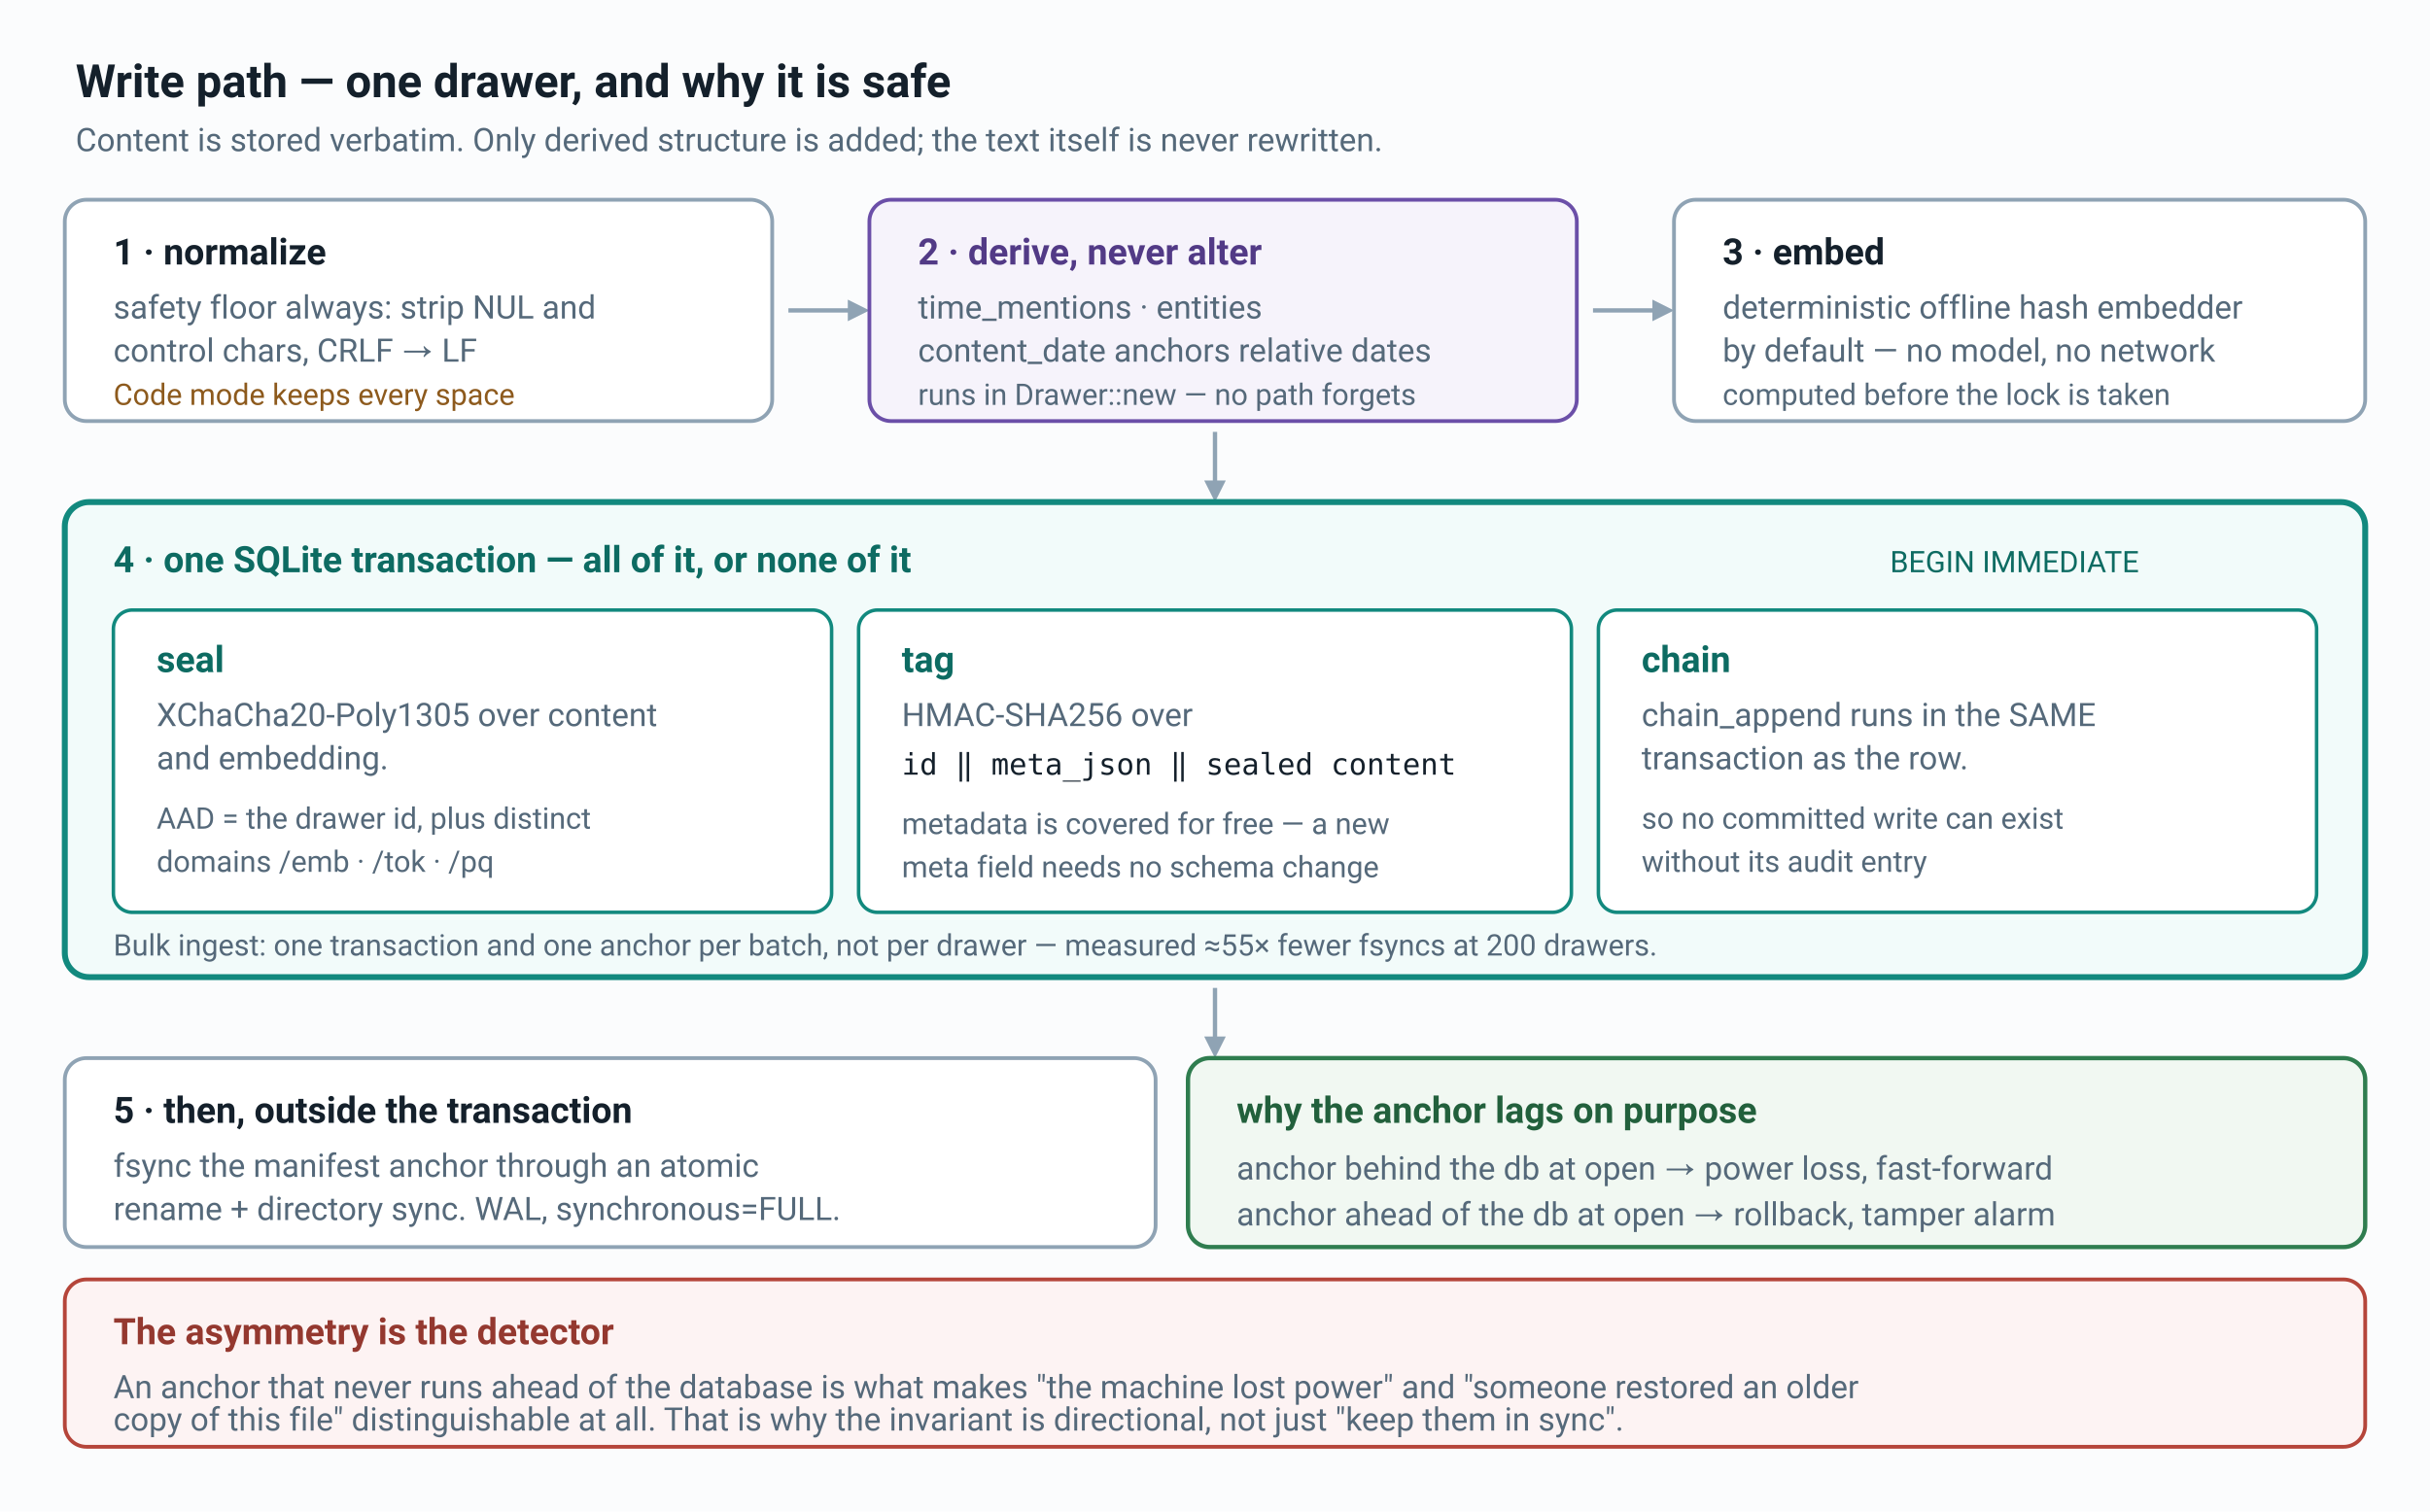
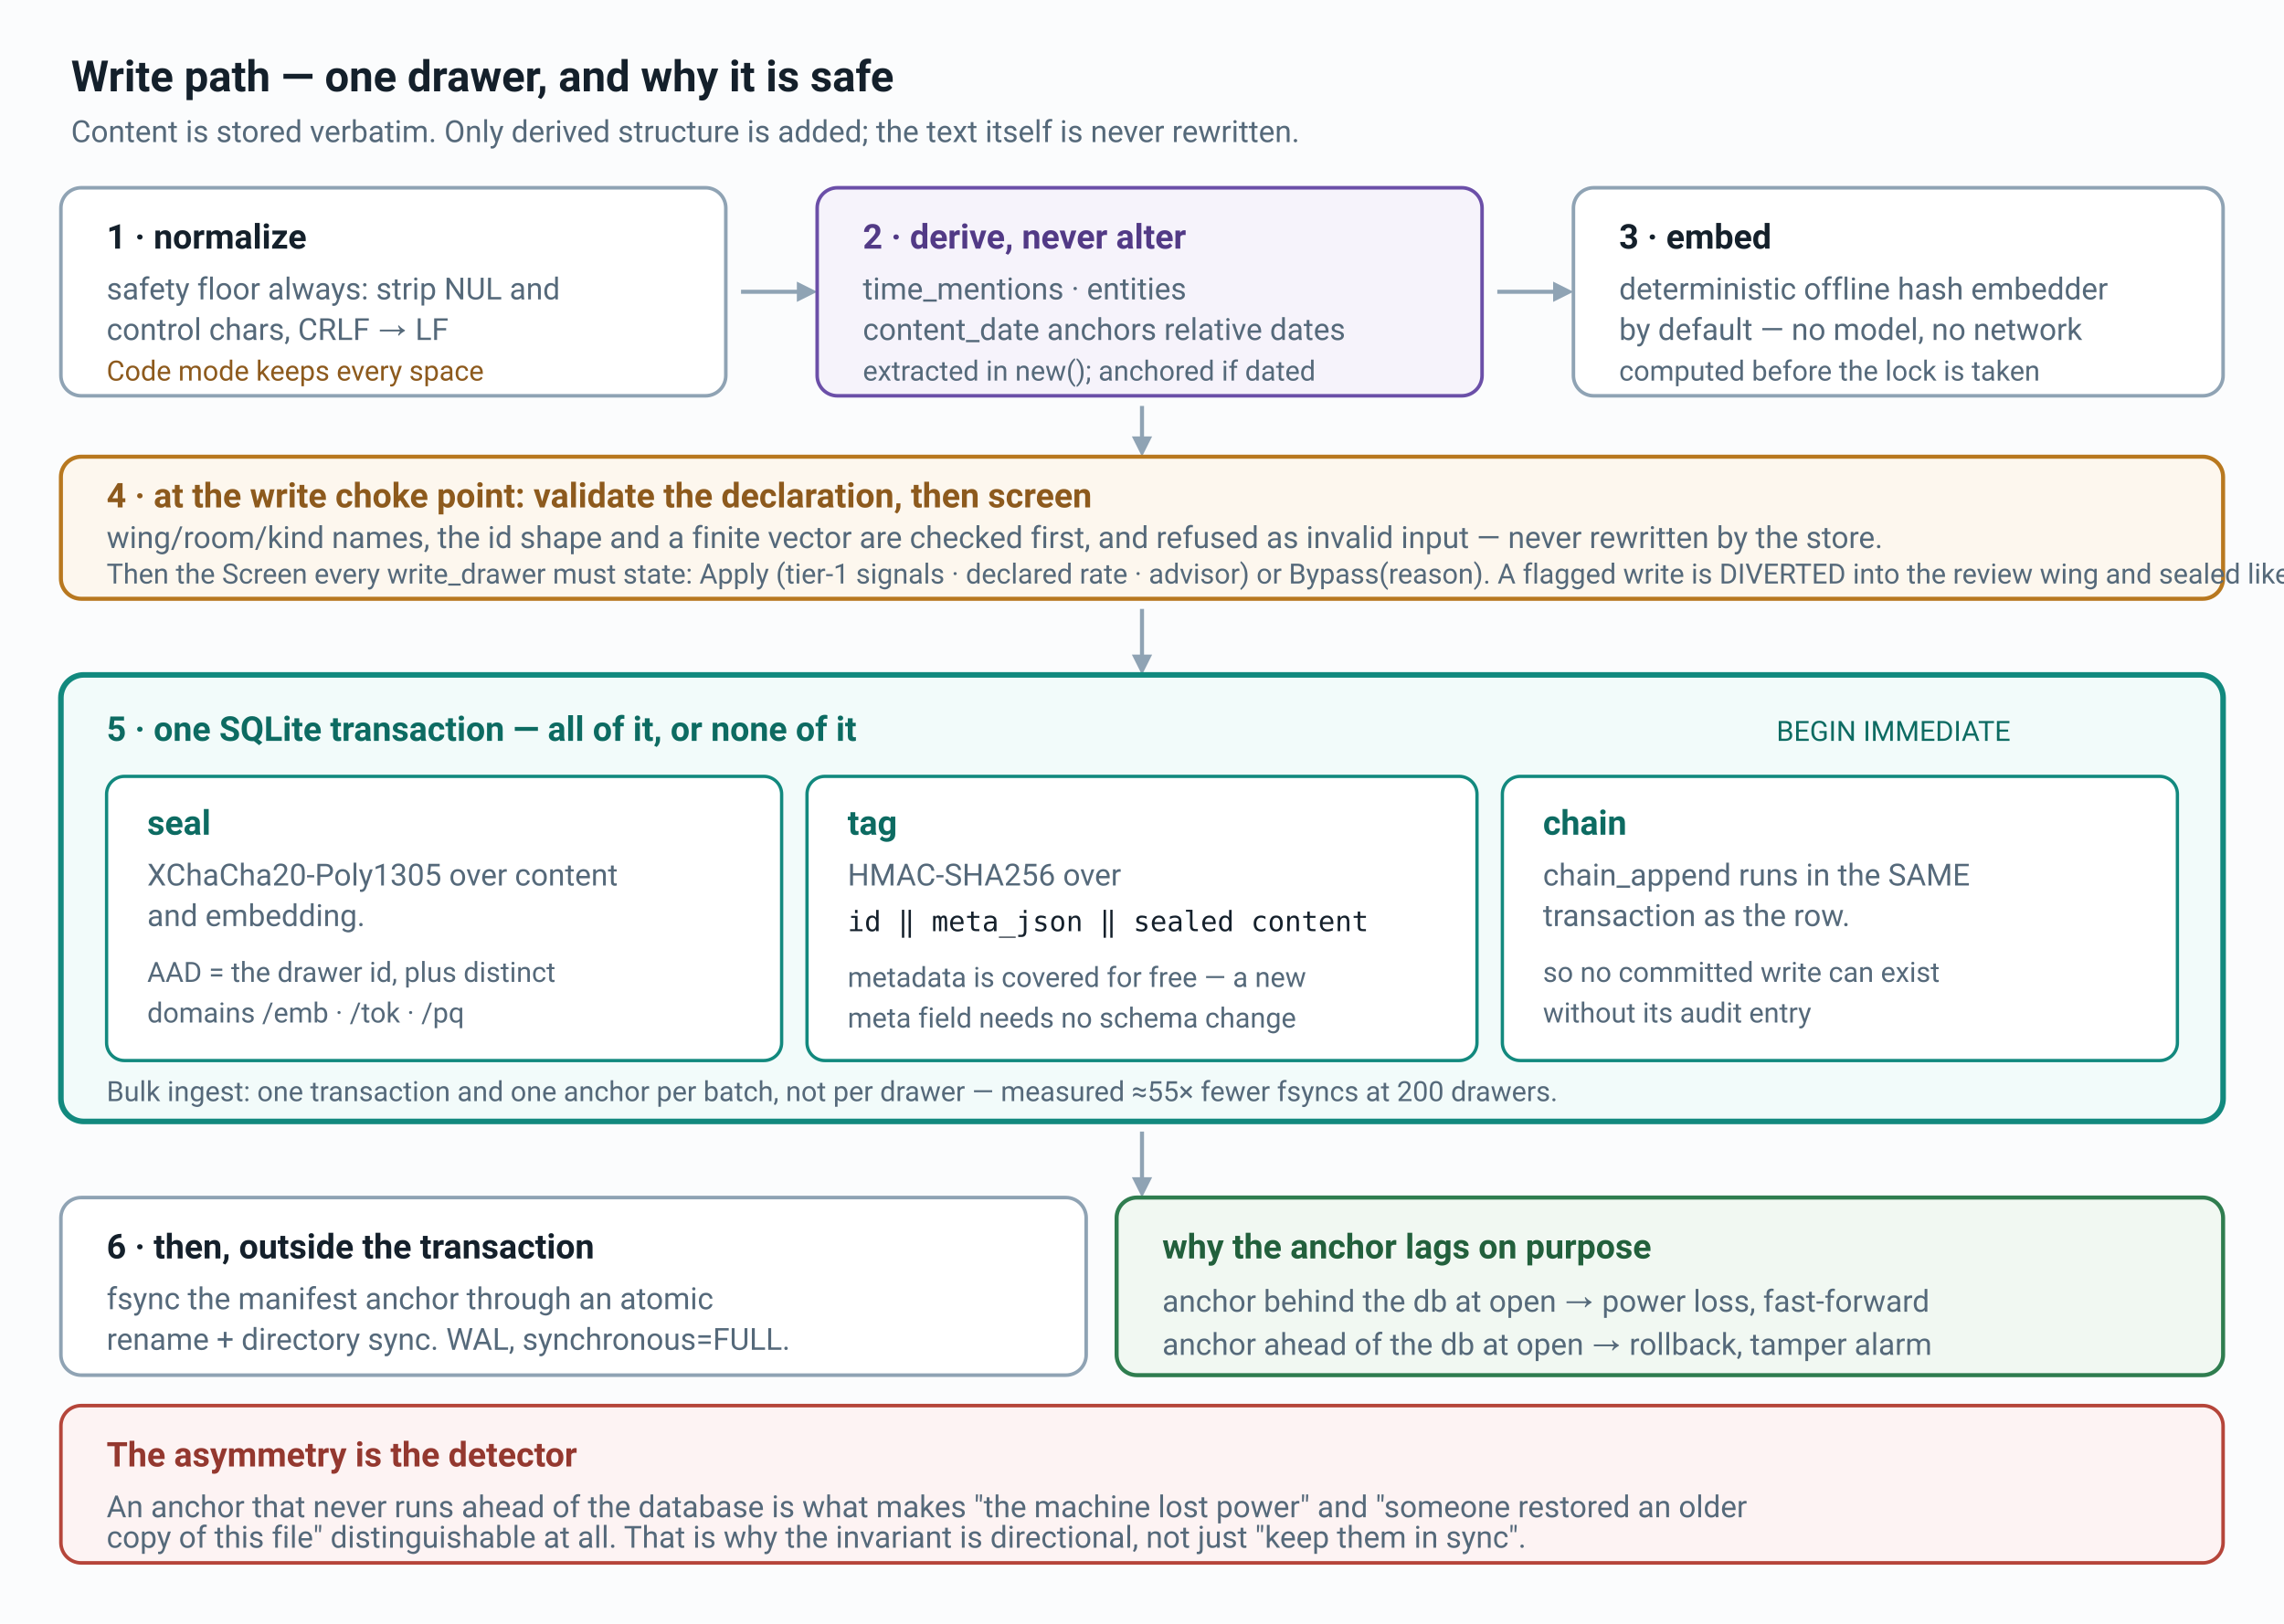
- <svg xmlns="http://www.w3.org/2000/svg" viewBox="0 0 900 560" width="900" height="560" role="img" aria-labelledby="t d">
+ <svg xmlns="http://www.w3.org/2000/svg" viewBox="0 0 900 640" width="900" height="640" role="img" aria-labelledby="t d">
  <style>
  .f { font-family: -apple-system, BlinkMacSystemFont, "Segoe UI", Roboto, Helvetica, Arial, sans-serif; }
  .h { font-size: 17px; font-weight: 600; }
  .l { font-size: 13.5px; font-weight: 600; }
  .b { font-size: 12px; }
  .s { font-size: 11px; }
  .mono { font-family: ui-monospace, SFMono-Regular, Menlo, Consolas, monospace; font-size: 11px; }
  .ink { fill: var(--d-ink,#14202b); }
  .dim { fill: var(--d-dim,#55697a); }
  @media (prefers-color-scheme: dark) {
    svg { --d-bg:#0f1419; --d-card:#161c23; --d-card2:#1b222b; --d-line:#2b3540;
      --d-line2:#4a5b6b; --d-ink:#e4ebf1; --d-dim:#9aabba; --d-on:#0f1419;
      --d-teal:#2ba99c; --d-teal-bg:#0e2523; --d-teal-bg2:#123430; --d-teal-ink:#6fd8cc;
      --d-blue:#6d94c8; --d-blue-bg:#131d2b; --d-blue-ink:#9dbde3;
      --d-amber:#d1953f; --d-amber-bg:#261c0f; --d-amber-ink:#e8bc78;
      --d-violet:#9277c9; --d-violet-bg:#1c1730; --d-violet-bg2:#241d3d; --d-violet-ink:#b9a3e3;
      --d-green:#4fa570; --d-green-bg:#10231a; --d-green-bg2:#153021; --d-green-ink:#86cf9f;
      --d-red:#d1685c; --d-red-bg:#2a1614; --d-red-ink:#eb9a90; }
  }
</style>
-   <rect width="900" height="560" fill="var(--d-bg,#fbfcfd)" />
+   <rect width="900" height="640" fill="var(--d-bg,#fbfcfd)" />
  <text x="28" y="36" class="f h ink">Write path — one drawer, and why it is safe</text>
  <text x="28" y="56" class="f b dim">Content is stored verbatim. Only derived structure is added; the text itself is never rewritten.</text>
  <rect x="24" y="74" width="262" height="82" rx="8" fill="var(--d-card,#ffffff)" stroke="var(--d-line2,#8fa3b4)" stroke-width="1.4" />
  <text x="42" y="98" class="f l ink">1 · normalize</text>
  <text x="42" y="118" class="f b dim">safety floor always: strip NUL and</text>
  <text x="42" y="134" class="f b dim">control chars, CRLF → LF</text>
  <text x="42" y="150" class="f s" fill="var(--d-amber-ink,#8d5a1d)">Code mode keeps every space</text>
  <path d="M292 115 L318 115" stroke="var(--d-line2,#8fa3b4)" stroke-width="1.6" marker-end="url(#a)" />
  <rect x="322" y="74" width="262" height="82" rx="8" fill="var(--d-violet-bg,#f6f3fb)" stroke="var(--d-violet,#6b4fa8)" stroke-width="1.4" />
  <text x="340" y="98" class="f l" fill="var(--d-violet-ink,#523a86)">2 · derive, never alter</text>
  <text x="340" y="118" class="f b dim">time_mentions · entities</text>
  <text x="340" y="134" class="f b dim">content_date anchors relative dates</text>
-   <text x="340" y="150" class="f s dim">runs in Drawer::new — no path forgets</text>
+   <text x="340" y="150" class="f s dim">extracted in new(); anchored if dated</text>
  <path d="M590 115 L616 115" stroke="var(--d-line2,#8fa3b4)" stroke-width="1.6" marker-end="url(#a)" />
  <rect x="620" y="74" width="256" height="82" rx="8" fill="var(--d-card,#ffffff)" stroke="var(--d-line2,#8fa3b4)" stroke-width="1.4" />
  <text x="638" y="98" class="f l ink">3 · embed</text>
  <text x="638" y="118" class="f b dim">deterministic offline hash embedder</text>
  <text x="638" y="134" class="f b dim">by default — no model, no network</text>
  <text x="638" y="150" class="f s dim">computed before the lock is taken</text>
-   <path d="M450 160 L450 182" stroke="var(--d-line2,#8fa3b4)" stroke-width="1.6" marker-end="url(#a)" />
-   <rect x="24" y="186" width="852" height="176" rx="9" fill="var(--d-teal-bg,#f2fbfa)" stroke="var(--d-teal,#12897e)" stroke-width="2.2" />
-   <text x="42" y="212" class="f l" fill="var(--d-teal-ink,#0d6b62)">4 · one SQLite transaction — all of it, or none of it</text>
-   <text x="700" y="212" class="f s" fill="var(--d-teal-ink,#0d6b62)">BEGIN IMMEDIATE</text>
-   <rect x="42" y="226" width="266" height="112" rx="7" fill="var(--d-card,#ffffff)" stroke="var(--d-teal,#12897e)" stroke-width="1.3" />
-   <text x="58" y="249" class="f l" fill="var(--d-teal-ink,#0d6b62)">seal</text>
-   <text x="58" y="269" class="f b dim">XChaCha20-Poly1305 over content</text>
-   <text x="58" y="285" class="f b dim">and embedding.</text>
-   <text x="58" y="307" class="f s dim">AAD = the drawer id, plus distinct</text>
-   <text x="58" y="323" class="f s dim">domains /emb · /tok · /pq</text>
-   <rect x="318" y="226" width="264" height="112" rx="7" fill="var(--d-card,#ffffff)" stroke="var(--d-teal,#12897e)" stroke-width="1.3" />
-   <text x="334" y="249" class="f l" fill="var(--d-teal-ink,#0d6b62)">tag</text>
-   <text x="334" y="269" class="f b dim">HMAC-SHA256 over</text>
-   <text x="334" y="287" class="f mono ink">id ‖ meta_json ‖ sealed content</text>
-   <text x="334" y="309" class="f s dim">metadata is covered for free — a new</text>
-   <text x="334" y="325" class="f s dim">meta field needs no schema change</text>
-   <rect x="592" y="226" width="266" height="112" rx="7" fill="var(--d-card,#ffffff)" stroke="var(--d-teal,#12897e)" stroke-width="1.3" />
-   <text x="608" y="249" class="f l" fill="var(--d-teal-ink,#0d6b62)">chain</text>
-   <text x="608" y="269" class="f b dim">chain_append runs in the SAME</text>
-   <text x="608" y="285" class="f b dim">transaction as the row.</text>
-   <text x="608" y="307" class="f s dim">so no committed write can exist</text>
-   <text x="608" y="323" class="f s dim">without its audit entry</text>
-   <text x="42" y="354" class="f s dim">Bulk ingest: one transaction and one anchor per batch, not per drawer — measured ≈55× fewer fsyncs at 200 drawers.</text>
-   <path d="M450 366 L450 388" stroke="var(--d-line2,#8fa3b4)" stroke-width="1.6" marker-end="url(#a)" />
-   <rect x="24" y="392" width="404" height="70" rx="8" fill="var(--d-card,#ffffff)" stroke="var(--d-line2,#8fa3b4)" stroke-width="1.4" />
-   <text x="42" y="416" class="f l ink">5 · then, outside the transaction</text>
-   <text x="42" y="436" class="f b dim">fsync the manifest anchor through an atomic</text>
-   <text x="42" y="452" class="f b dim">rename + directory sync. WAL, synchronous=FULL.</text>
-   <rect x="440" y="392" width="436" height="70" rx="8" fill="var(--d-green-bg,#f1f8f2)" stroke="var(--d-green,#2f7d4f)" stroke-width="1.6" />
-   <text x="458" y="416" class="f l" fill="var(--d-green-ink,#22603c)">why the anchor lags on purpose</text>
-   <text x="458" y="437" class="f b dim">anchor behind the db at open → power loss, fast-forward</text>
-   <text x="458" y="454" class="f b dim">anchor ahead of the db at open → rollback, tamper alarm</text>
-   <rect x="24" y="474" width="852" height="62" rx="8" fill="var(--d-red-bg,#fdf3f3)" stroke="var(--d-red,#b5453a)" stroke-width="1.4" />
-   <text x="42" y="498" class="f l" fill="var(--d-red-ink,#94382f)">The asymmetry is the detector</text>
-   <text x="42" y="518" class="f b dim">An anchor that never runs ahead of the database is what makes "the machine lost power" and "someone restored an older</text>
-   <text x="42" y="530" class="f b dim">copy of this file" distinguishable at all. That is why the invariant is directional, not just "keep them in sync".</text>
+   <path d="M450 160 L450 176" stroke="var(--d-line2,#8fa3b4)" stroke-width="1.6" marker-end="url(#a)" />
+   <rect x="24" y="180" width="852" height="56" rx="8" fill="var(--d-amber-bg,#fdf7ee)" stroke="var(--d-amber,#b8781f)" stroke-width="1.6" />
+   <text x="42" y="200" class="f l" fill="var(--d-amber-ink,#8d5a1d)">4 · at the write choke point: validate the declaration, then screen</text>
+   <text x="42" y="216" class="f b dim">wing/room/kind names, the id shape and a finite vector are checked first, and refused as invalid input — never rewritten by the store.</text>
+   <text x="42" y="230" class="f s dim">Then the Screen every write_drawer must state: Apply (tier-1 signals · declared rate · advisor) or Bypass(reason). A flagged write is DIVERTED into the review wing and sealed like any other.</text>
+   <path d="M450 240 L450 262" stroke="var(--d-line2,#8fa3b4)" stroke-width="1.6" marker-end="url(#a)" />
+   <rect x="24" y="266" width="852" height="176" rx="9" fill="var(--d-teal-bg,#f2fbfa)" stroke="var(--d-teal,#12897e)" stroke-width="2.2" />
+   <text x="42" y="292" class="f l" fill="var(--d-teal-ink,#0d6b62)">5 · one SQLite transaction — all of it, or none of it</text>
+   <text x="700" y="292" class="f s" fill="var(--d-teal-ink,#0d6b62)">BEGIN IMMEDIATE</text>
+   <rect x="42" y="306" width="266" height="112" rx="7" fill="var(--d-card,#ffffff)" stroke="var(--d-teal,#12897e)" stroke-width="1.3" />
+   <text x="58" y="329" class="f l" fill="var(--d-teal-ink,#0d6b62)">seal</text>
+   <text x="58" y="349" class="f b dim">XChaCha20-Poly1305 over content</text>
+   <text x="58" y="365" class="f b dim">and embedding.</text>
+   <text x="58" y="387" class="f s dim">AAD = the drawer id, plus distinct</text>
+   <text x="58" y="403" class="f s dim">domains /emb · /tok · /pq</text>
+   <rect x="318" y="306" width="264" height="112" rx="7" fill="var(--d-card,#ffffff)" stroke="var(--d-teal,#12897e)" stroke-width="1.3" />
+   <text x="334" y="329" class="f l" fill="var(--d-teal-ink,#0d6b62)">tag</text>
+   <text x="334" y="349" class="f b dim">HMAC-SHA256 over</text>
+   <text x="334" y="367" class="f mono ink">id ‖ meta_json ‖ sealed content</text>
+   <text x="334" y="389" class="f s dim">metadata is covered for free — a new</text>
+   <text x="334" y="405" class="f s dim">meta field needs no schema change</text>
+   <rect x="592" y="306" width="266" height="112" rx="7" fill="var(--d-card,#ffffff)" stroke="var(--d-teal,#12897e)" stroke-width="1.3" />
+   <text x="608" y="329" class="f l" fill="var(--d-teal-ink,#0d6b62)">chain</text>
+   <text x="608" y="349" class="f b dim">chain_append runs in the SAME</text>
+   <text x="608" y="365" class="f b dim">transaction as the row.</text>
+   <text x="608" y="387" class="f s dim">so no committed write can exist</text>
+   <text x="608" y="403" class="f s dim">without its audit entry</text>
+   <text x="42" y="434" class="f s dim">Bulk ingest: one transaction and one anchor per batch, not per drawer — measured ≈55× fewer fsyncs at 200 drawers.</text>
+   <path d="M450 446 L450 468" stroke="var(--d-line2,#8fa3b4)" stroke-width="1.6" marker-end="url(#a)" />
+   <rect x="24" y="472" width="404" height="70" rx="8" fill="var(--d-card,#ffffff)" stroke="var(--d-line2,#8fa3b4)" stroke-width="1.4" />
+   <text x="42" y="496" class="f l ink">6 · then, outside the transaction</text>
+   <text x="42" y="516" class="f b dim">fsync the manifest anchor through an atomic</text>
+   <text x="42" y="532" class="f b dim">rename + directory sync. WAL, synchronous=FULL.</text>
+   <rect x="440" y="472" width="436" height="70" rx="8" fill="var(--d-green-bg,#f1f8f2)" stroke="var(--d-green,#2f7d4f)" stroke-width="1.6" />
+   <text x="458" y="496" class="f l" fill="var(--d-green-ink,#22603c)">why the anchor lags on purpose</text>
+   <text x="458" y="517" class="f b dim">anchor behind the db at open → power loss, fast-forward</text>
+   <text x="458" y="534" class="f b dim">anchor ahead of the db at open → rollback, tamper alarm</text>
+   <rect x="24" y="554" width="852" height="62" rx="8" fill="var(--d-red-bg,#fdf3f3)" stroke="var(--d-red,#b5453a)" stroke-width="1.4" />
+   <text x="42" y="578" class="f l" fill="var(--d-red-ink,#94382f)">The asymmetry is the detector</text>
+   <text x="42" y="598" class="f b dim">An anchor that never runs ahead of the database is what makes "the machine lost power" and "someone restored an older</text>
+   <text x="42" y="610" class="f b dim">copy of this file" distinguishable at all. That is why the invariant is directional, not just "keep them in sync".</text>
  <defs>
    <marker id="a" viewBox="0 0 10 10" refX="5" refY="5" markerWidth="5" markerHeight="5" orient="auto-start-reverse">
      <path d="M 0 0 L 10 5 L 0 10 z" fill="var(--d-line2,#8fa3b4)" />
    </marker>
  </defs>
</svg>
